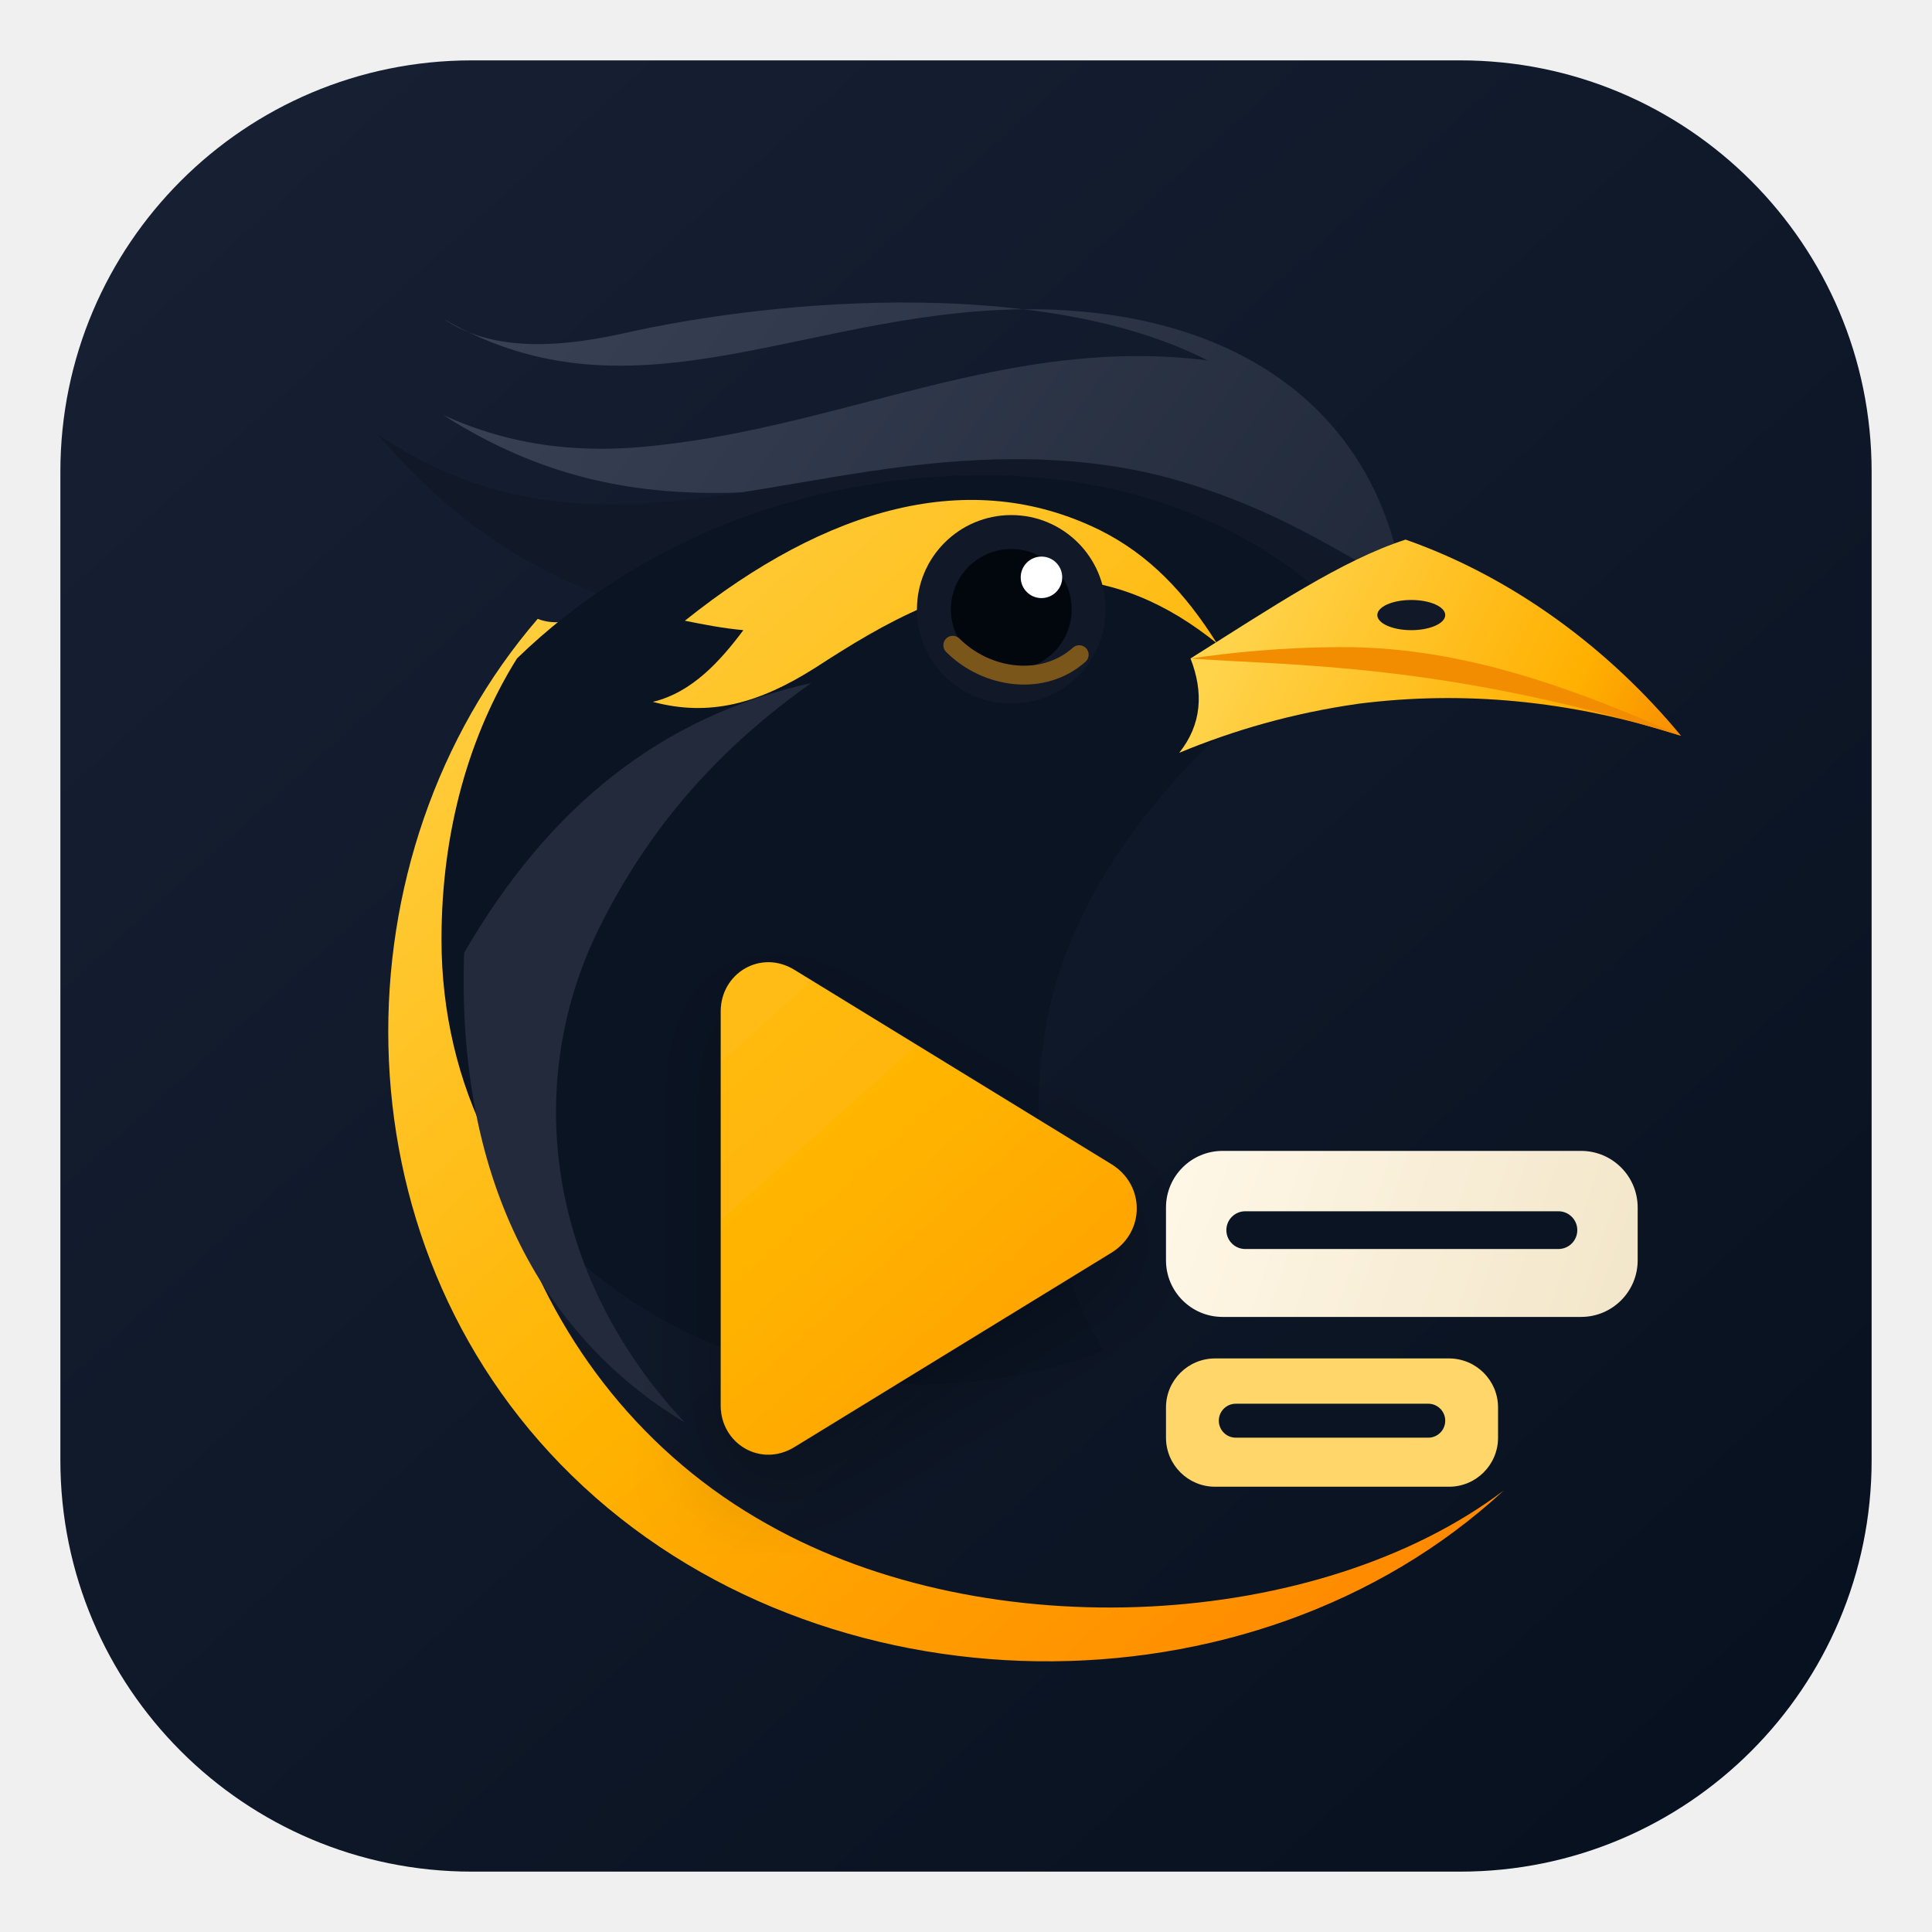
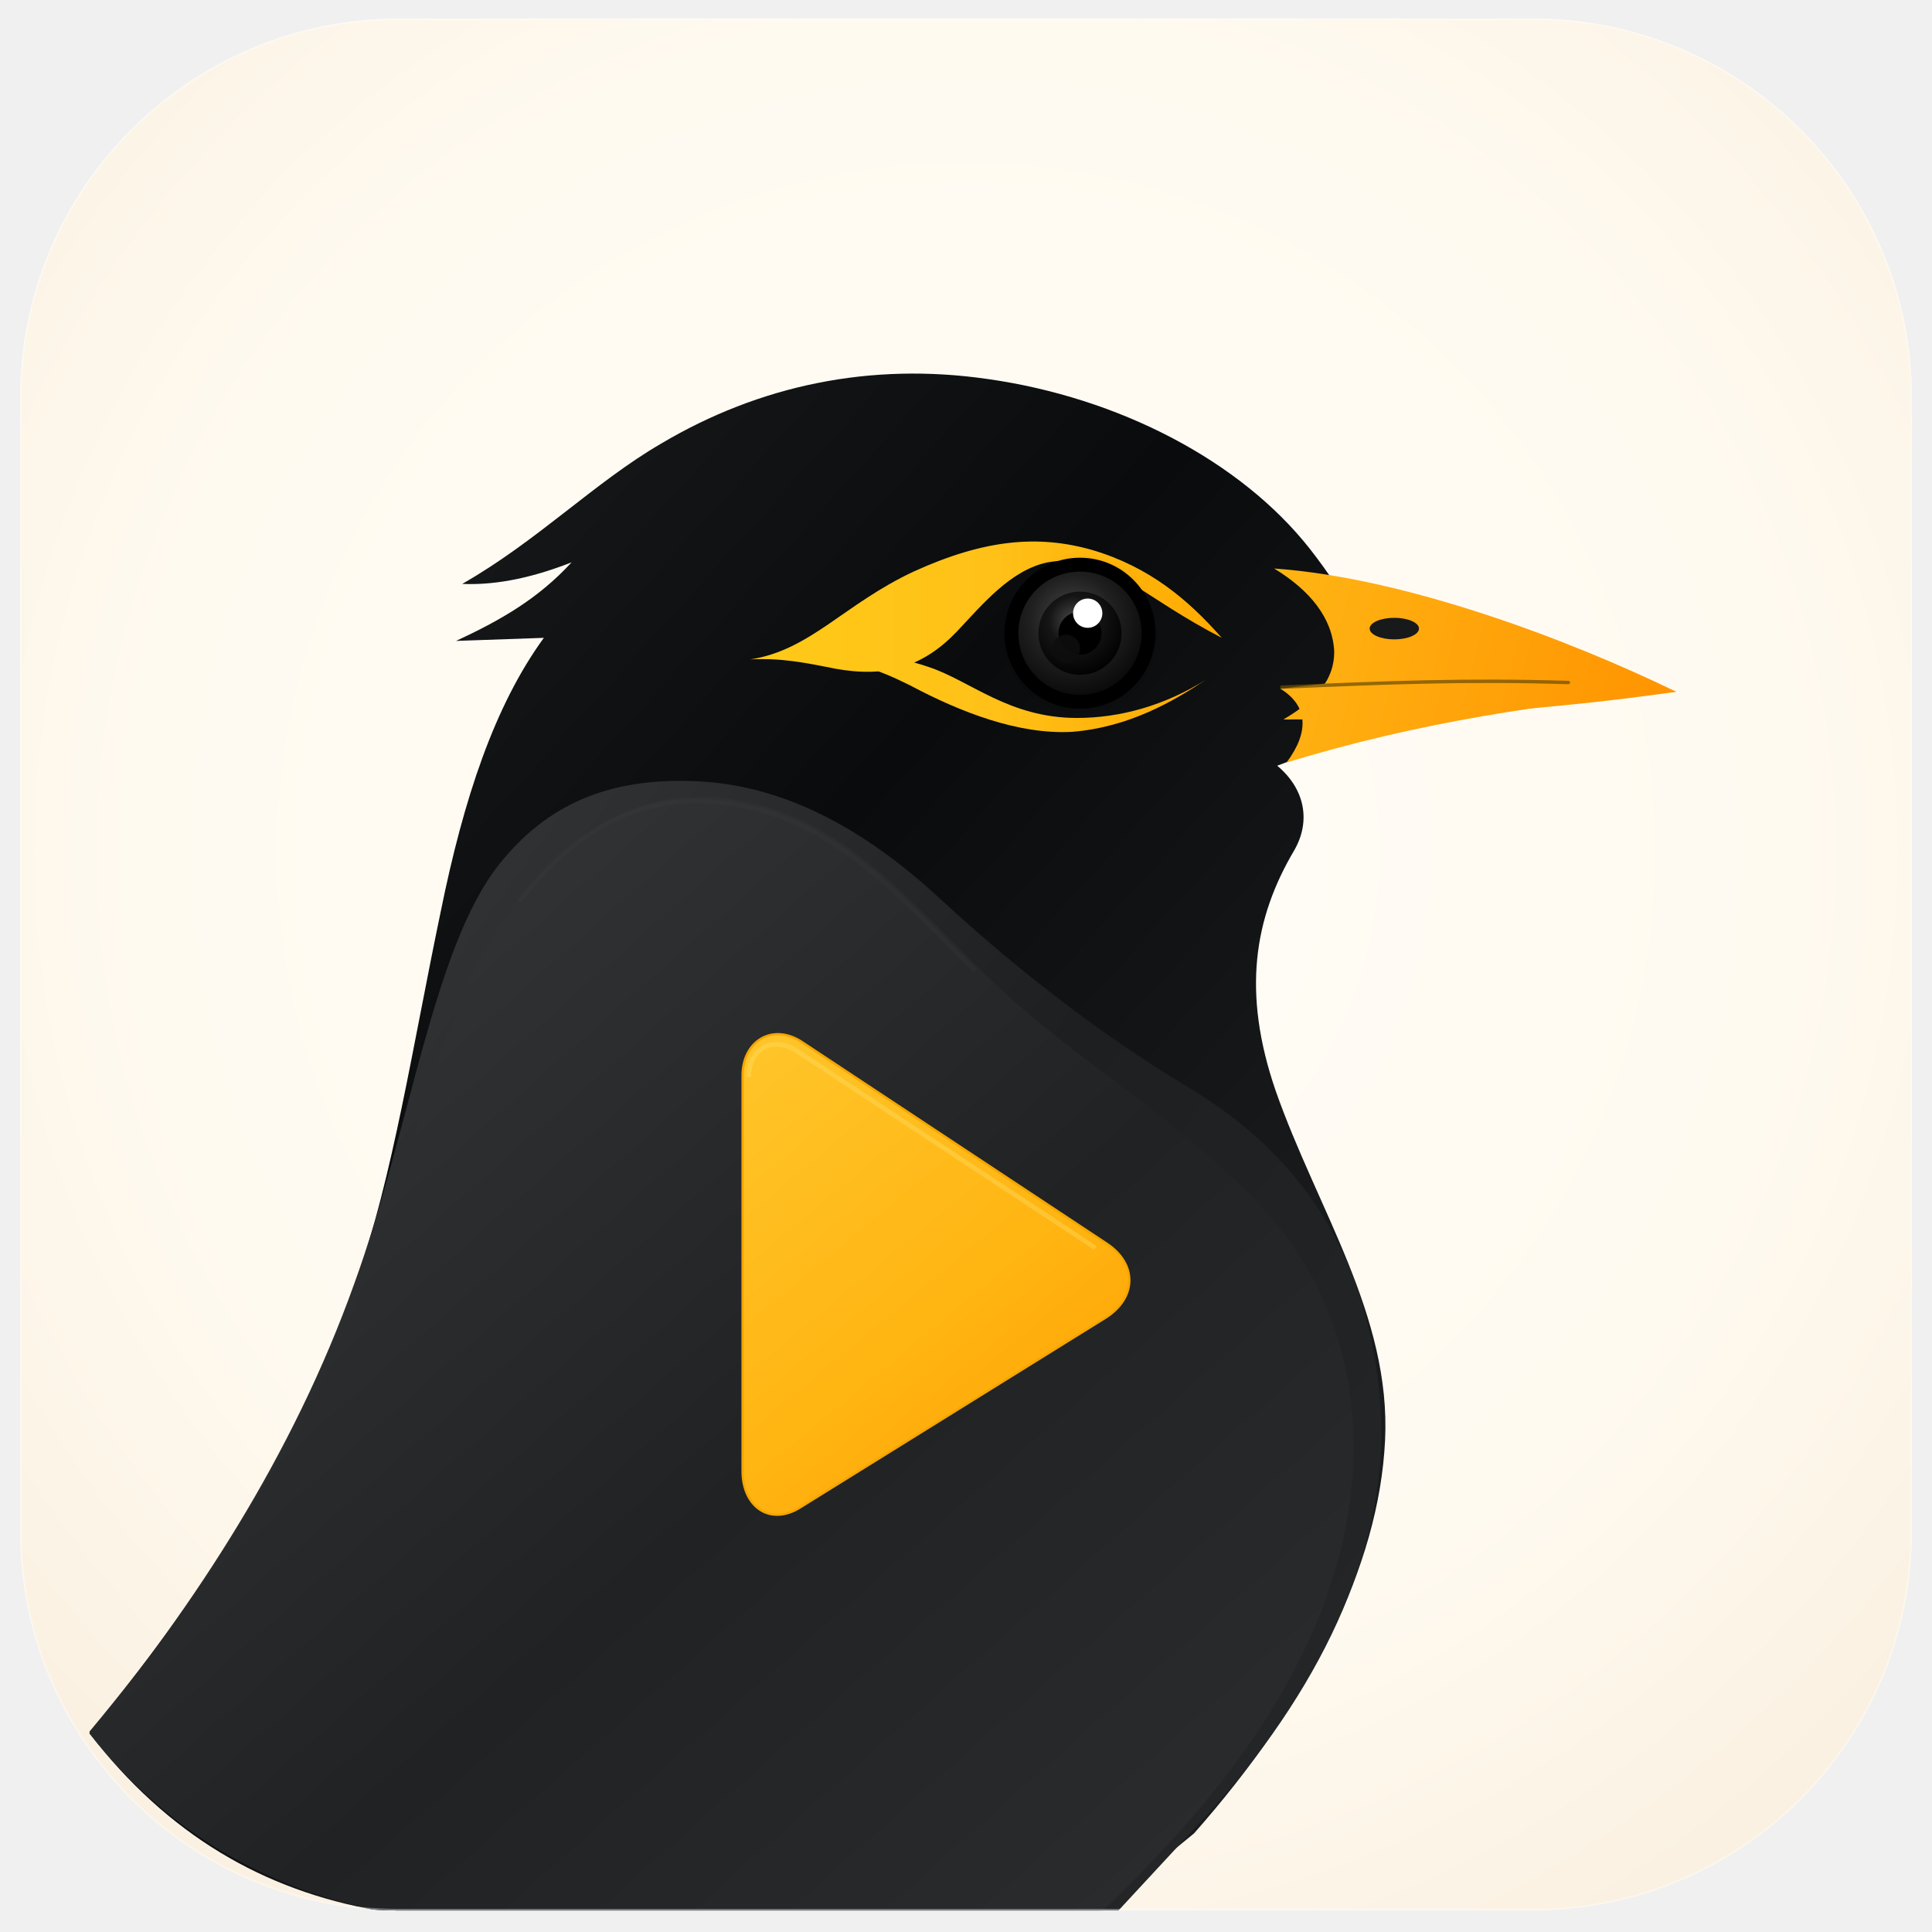
- <svg xmlns="http://www.w3.org/2000/svg" viewBox="0 0 1024 1024" role="img" aria-labelledby="title desc">
+ <svg xmlns="http://www.w3.org/2000/svg" width="1254" height="1254" viewBox="0 0 1254 1254" role="img" aria-labelledby="title desc">
  <defs>
-     <linearGradient id="bg" x1="120" y1="80" x2="900" y2="940" gradientUnits="userSpaceOnUse">
-       <stop offset="0" stop-color="#172033" />
-       <stop offset="1" stop-color="#08111F" />
+     <clipPath id="appClip">
+       <rect x="13" y="12" width="1228" height="1228" rx="246" ry="246" />
+     </clipPath>
+     <radialGradient id="bg" cx="50%" cy="44%" r="76%">
+       <stop offset="0" stop-color="#fffdf8" />
+       <stop offset="0.58" stop-color="#fffaf0" />
+       <stop offset="1" stop-color="#f8eddc" />
+     </radialGradient>
+     <linearGradient id="headGrad" x1="300" y1="260" x2="885" y2="790" gradientUnits="userSpaceOnUse">
+       <stop offset="0" stop-color="#17191b" />
+       <stop offset="0.46" stop-color="#090b0d" />
+       <stop offset="1" stop-color="#1a1b1d" />
    </linearGradient>
-     <linearGradient id="gold" x1="250" y1="250" x2="760" y2="820" gradientUnits="userSpaceOnUse">
-       <stop offset="0" stop-color="#FFD34A" />
-       <stop offset="0.55" stop-color="#FFB300" />
-       <stop offset="1" stop-color="#FF8A00" />
+     <linearGradient id="bodyGrad" x1="128" y1="700" x2="844" y2="1220" gradientUnits="userSpaceOnUse">
+       <stop offset="0" stop-color="#343537" />
+       <stop offset="0.5" stop-color="#1d1f21" />
+       <stop offset="1" stop-color="#242628" />
    </linearGradient>
-     <linearGradient id="beak" x1="660" y1="325" x2="900" y2="445" gradientUnits="userSpaceOnUse">
-       <stop offset="0" stop-color="#FFD34A" />
-       <stop offset="0.65" stop-color="#FFB000" />
-       <stop offset="1" stop-color="#F57C00" />
+     <linearGradient id="wingGrad" x1="366" y1="535" x2="875" y2="1110" gradientUnits="userSpaceOnUse">
+       <stop offset="0" stop-color="#303234" />
+       <stop offset="0.52" stop-color="#202224" />
+       <stop offset="1" stop-color="#292b2d" />
    </linearGradient>
-     <linearGradient id="cream" x1="615" y1="610" x2="875" y2="700" gradientUnits="userSpaceOnUse">
-       <stop offset="0" stop-color="#FFF8E8" />
-       <stop offset="1" stop-color="#F2E5C8" />
+     <linearGradient id="gold" x1="478" y1="340" x2="1079" y2="493" gradientUnits="userSpaceOnUse">
+       <stop offset="0" stop-color="#ffd226" />
+       <stop offset="0.58" stop-color="#ffb313" />
+       <stop offset="1" stop-color="#ff9300" />
    </linearGradient>
-     <linearGradient id="feather" x1="260" y1="160" x2="750" y2="520" gradientUnits="userSpaceOnUse">
-       <stop offset="0" stop-color="#394255" />
-       <stop offset="1" stop-color="#1A2232" />
+     <linearGradient id="goldSoft" x1="485" y1="425" x2="797" y2="425" gradientUnits="userSpaceOnUse">
+       <stop offset="0" stop-color="#ffca18" />
+       <stop offset="0.5" stop-color="#ffc118" />
+       <stop offset="1" stop-color="#ffa900" />
    </linearGradient>
+     <linearGradient id="playGrad" x1="482" y1="676" x2="735" y2="981" gradientUnits="userSpaceOnUse">
+       <stop offset="0" stop-color="#ffc52a" />
+       <stop offset="0.55" stop-color="#ffb512" />
+       <stop offset="1" stop-color="#ff9f00" />
+     </linearGradient>
+     <radialGradient id="eyeIris" cx="42%" cy="35%" r="70%">
+       <stop offset="0" stop-color="#4a4a4a" />
+       <stop offset="0.42" stop-color="#151515" />
+       <stop offset="1" stop-color="#000000" />
+     </radialGradient>
+     <radialGradient id="eyeRing" cx="44%" cy="38%" r="68%">
+       <stop offset="0" stop-color="#4a4a4a" />
+       <stop offset="0.5" stop-color="#202020" />
+       <stop offset="1" stop-color="#070707" />
+     </radialGradient>
    <filter id="softShadow" x="-20%" y="-20%" width="140%" height="140%">
-       <feDropShadow dx="0" dy="18" stdDeviation="24" flood-color="#000000" flood-opacity="0.26" />
+       <feDropShadow dx="0" dy="2" stdDeviation="3" flood-color="#000000" flood-opacity="0.12" />
    </filter>
  </defs>
-   <rect x="32" y="32" width="960" height="960" rx="218" fill="url(#bg)" />
-   <path d="M285 328            C178 452 175 657 303 782            C435 911 664 913 797 790            C699 864 524 874 407 808            C276 735 225 573 272 431            C289 381 312 345 341 314            C318 324 300 334 285 328Z" fill="url(#gold)" />
-   <path d="M235 169            C338 229 431 161 554 164            C662 167 731 222 744 312            C679 273 621 239 527 247            C429 255 338 286 235 220            C270 236 307 241 349 236            C450 225 535 178 640 191            C556 148 417 157 329 177            C288 186 257 184 235 169Z" fill="url(#feather)" />
-   <path d="M200 230            C300 298 394 254 501 245            C596 237 667 258 728 314            C642 288 566 289 491 315            C390 350 281 326 200 230Z" fill="#111928" />
-   <path d="M274 349            C339 286 431 249 534 252            C609 255 671 283 713 326            C681 355 652 382 626 410            C596 443 573 478 560 520            C542 580 549 655 585 716            C508 746 407 739 331 687            C269 645 234 575 234 498            C234 440 249 389 274 349Z" fill="#0B1423" />
-   <path d="M246 505            C290 429 349 380 430 362            C382 396 345 437 318 491            C277 573 289 675 363 754            C285 707 242 622 246 505Z" fill="#222A3B" />
-   <path d="M363 329            C438 269 514 247 583 281            C609 294 628 314 645 341            C619 320 590 307 558 307            C508 307 469 330 432 354            C402 373 376 380 346 372            C367 367 382 350 394 334            C383 333 373 331 363 329Z" fill="url(#gold)" />
-   <circle cx="536" cy="323" r="50" fill="#111827" />
-   <circle cx="536" cy="323" r="32" fill="#02060D" />
-   <circle cx="552" cy="306" r="11" fill="#FFFFFF" />
-   <path d="M505 342 C523 360 553 364 572 347" fill="none" stroke="#7B561B" stroke-width="10" stroke-linecap="round" />
-   <path d="M631 349            C674 322 711 297 745 286            C802 306 853 344 891 390            C832 371 775 366 720 373            C685 378 654 387 625 399            C637 384 638 367 631 349Z" fill="url(#beak)" />
-   <path d="M631 349            C684 353 764 351 891 390            C826 361 770 343 712 343            C679 343 652 346 631 349Z" fill="#F28C00" />
-   <ellipse cx="748" cy="326" rx="18" ry="8" fill="#111827" />
-   <path d="M382 536            C382 516 403 503 421 514            L589 617            C607 628 607 653 589 664            L421 767            C403 778 382 765 382 745Z" fill="url(#gold)" filter="url(#softShadow)" />
-   <rect x="618" y="610" width="250" height="88" rx="30" fill="url(#cream)" />
-   <rect x="650" y="642" width="186" height="20" rx="10" fill="#0B1423" />
-   <rect x="618" y="720" width="176" height="68" rx="26" fill="#FFD66A" />
-   <rect x="646" y="744" width="120" height="18" rx="9" fill="#0B1423" />
+   <g clip-path="url(#appClip)">
+     <rect x="13" y="12" width="1228" height="1228" rx="246" fill="url(#bg)" />
+     <path fill="url(#headGrad)" d="         M58 1125          C128 1041          191 946          231 832          C255 764          268 678          286 592          C301 518          321 458          353 414          L296 416          C324 403          349 389          371 365          C348 374          324 380          300 379          C349 351          386 313          429 288          C493 250          565 235          641 246          C726 258          805 299          850 356          C875 388          894 421          885 449          C878 470          860 486          829 497          C847 512          851 533          840 552          C814 596          806 644          828 708          C855 785          903 854          899 935          C895 1017          850 1105          775 1190          L714 1240         L245 1240          C171 1227          109 1191          58 1125          Z       " />
+     <path fill="url(#goldSoft)" d="         M487 428          C526 422          548 392          593 371          C639 350          674 347          709 357          C746 368          771 389          793 414          C768 401          751 389          735 379          C713 365          697 362          680 365          C656 370          638 392          621 410          C599 433          575 440          542 434          C522 430          507 427          487 428          Z       " />
+     <path fill="url(#goldSoft)" d="         M523 428          C552 428          569 434          591 445          C623 462          661 477          696 475          C733 472          762 455          783 441          C756 458          727 466          699 466          C655 466          630 442          603 433          C574 423          548 423          523 428          Z       " />
+     <path fill="url(#gold)" d="         M827 369          C912 375          1018 415          1088 449          C1011 460          921 467          833 467          C855 454          866 441          866 423          C865 401          850 383          827 369          Z       " />
+     <path fill="url(#gold)" d="         M831 447          C920 436          1004 435          1088 449          C1006 456          919 469          835 495          C850 475          849 458          831 447          Z       " />
+     <path d="M832 446 C901 443 952 441 1018 443" fill="none" stroke="#6c4d00" stroke-width="2.2" stroke-linecap="round" opacity="0.72" />
+     <ellipse cx="905" cy="408" rx="16" ry="7" fill="#17191b" />
+     <path fill="url(#bodyGrad)" d="         M58 1125          C126 1042          190 945          230 833          C266 734          281 615          324 561          C355 522          395 505          450 507          C513 509          567 543          612 585          C663 632          718 674          775 708          C856 758          890 829          896 913          C902 1000          861 1090          789 1172          L726 1240         L250 1240          C175 1227          110 1191          58 1125          Z       " />
+     <path fill="url(#wingGrad)" d="         M337 584          C381 530          426 509          482 520          C548 533          588 582          641 634          C697 688          757 720          813 777          C874 839          891 922          870 1007          C847 1097          787 1172          716 1240          L245 1240          C174 1226          110 1190          58 1124          C145 1020          217 902          256 779          C283 694          297 633          337 584          Z       " />
+     <path d="         M337 585         C377 534          421 513          476 522          C541 532          582 580          633 630       " fill="none" stroke="#444648" stroke-width="3" opacity="0.13" />
+     <circle cx="701" cy="411" r="49" fill="#050505" filter="url(#softShadow)" />
+     <circle cx="701" cy="411" r="40" fill="url(#eyeRing)" />
+     <circle cx="701" cy="411" r="27" fill="url(#eyeIris)" />
+     <circle cx="701" cy="411" r="14" fill="#000000" />
+     <circle cx="706" cy="398" r="9.5" fill="#ffffff" />
+     <circle cx="692" cy="421" r="9" fill="#0d0d0d" opacity="0.9" />
+     <path fill="url(#playGrad)" stroke="#f5a600" stroke-width="1.5" d="         M482 698          C482 676          501 664          520 676          L718 807          C738 820          738 842          718 855          L520 978          C500 991          482 978          482 955          Z       " />
+     <path d="         M486 699         C486 681          501 672          517 682          L711 810       " fill="none" stroke="#ffe26a" stroke-width="3" opacity="0.35" />
+     <rect x="13" y="12" width="1228" height="1228" rx="246" fill="none" stroke="#ffffff" stroke-opacity="0.38" stroke-width="2" />
+   </g>
</svg>
